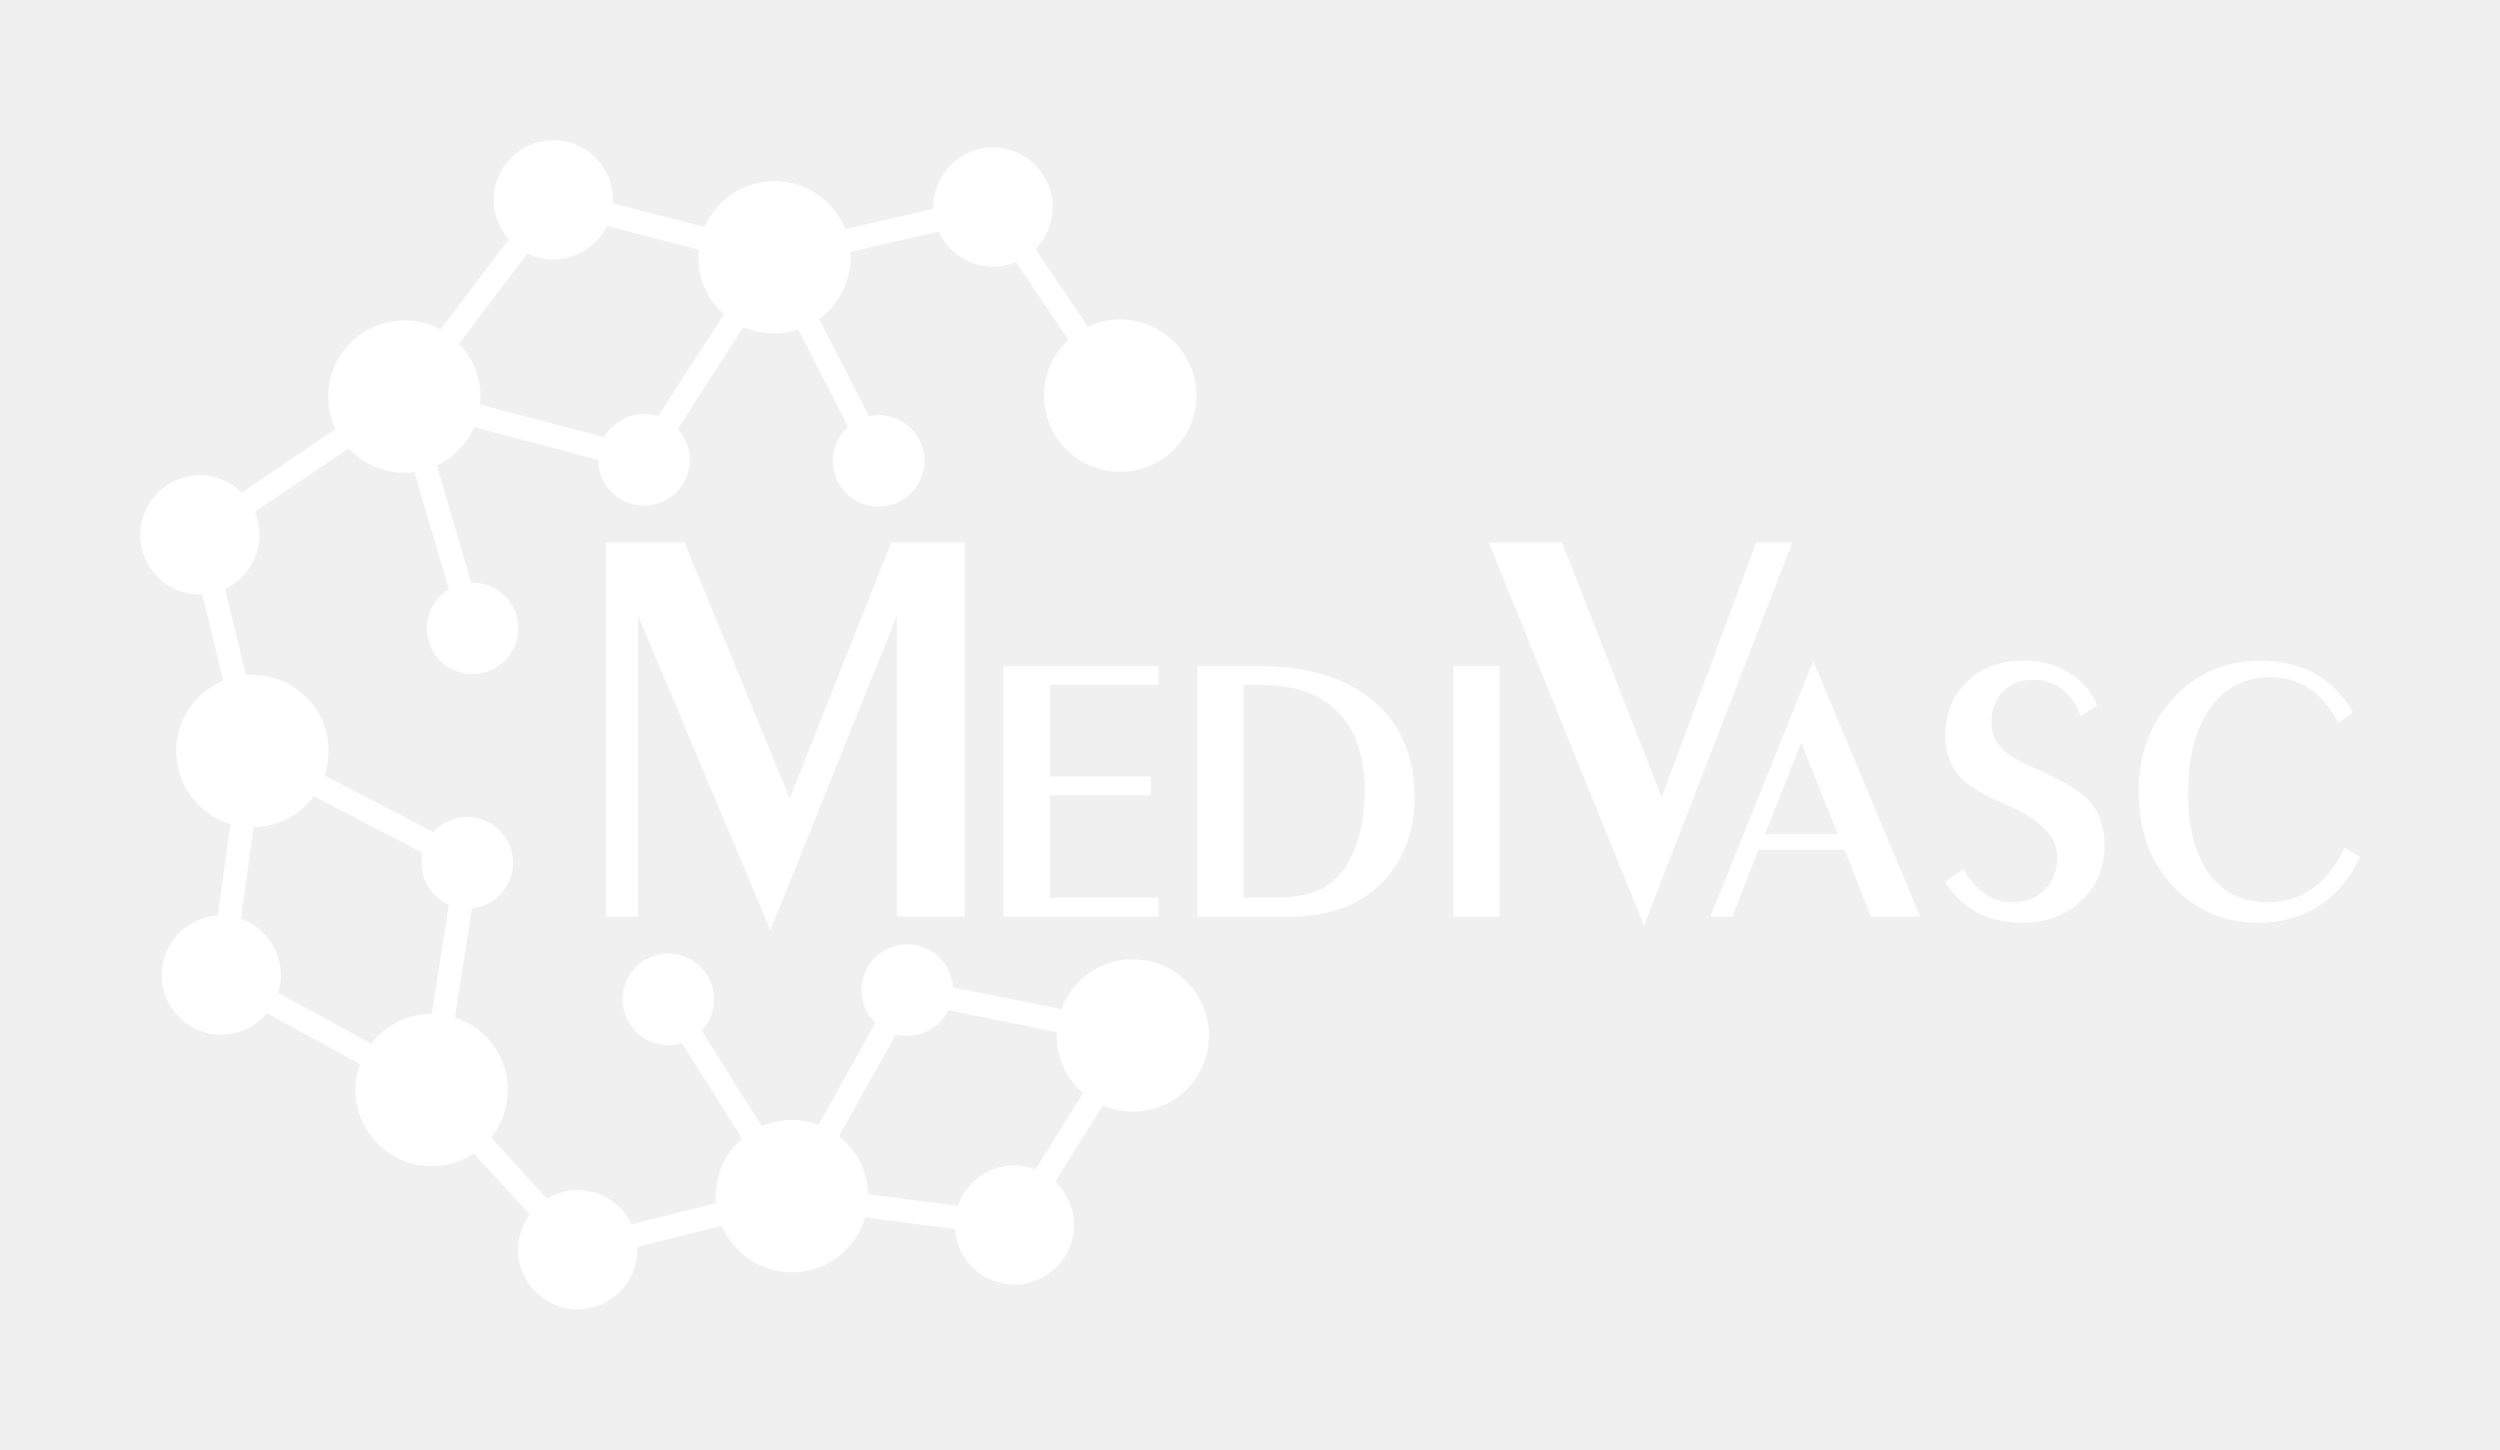
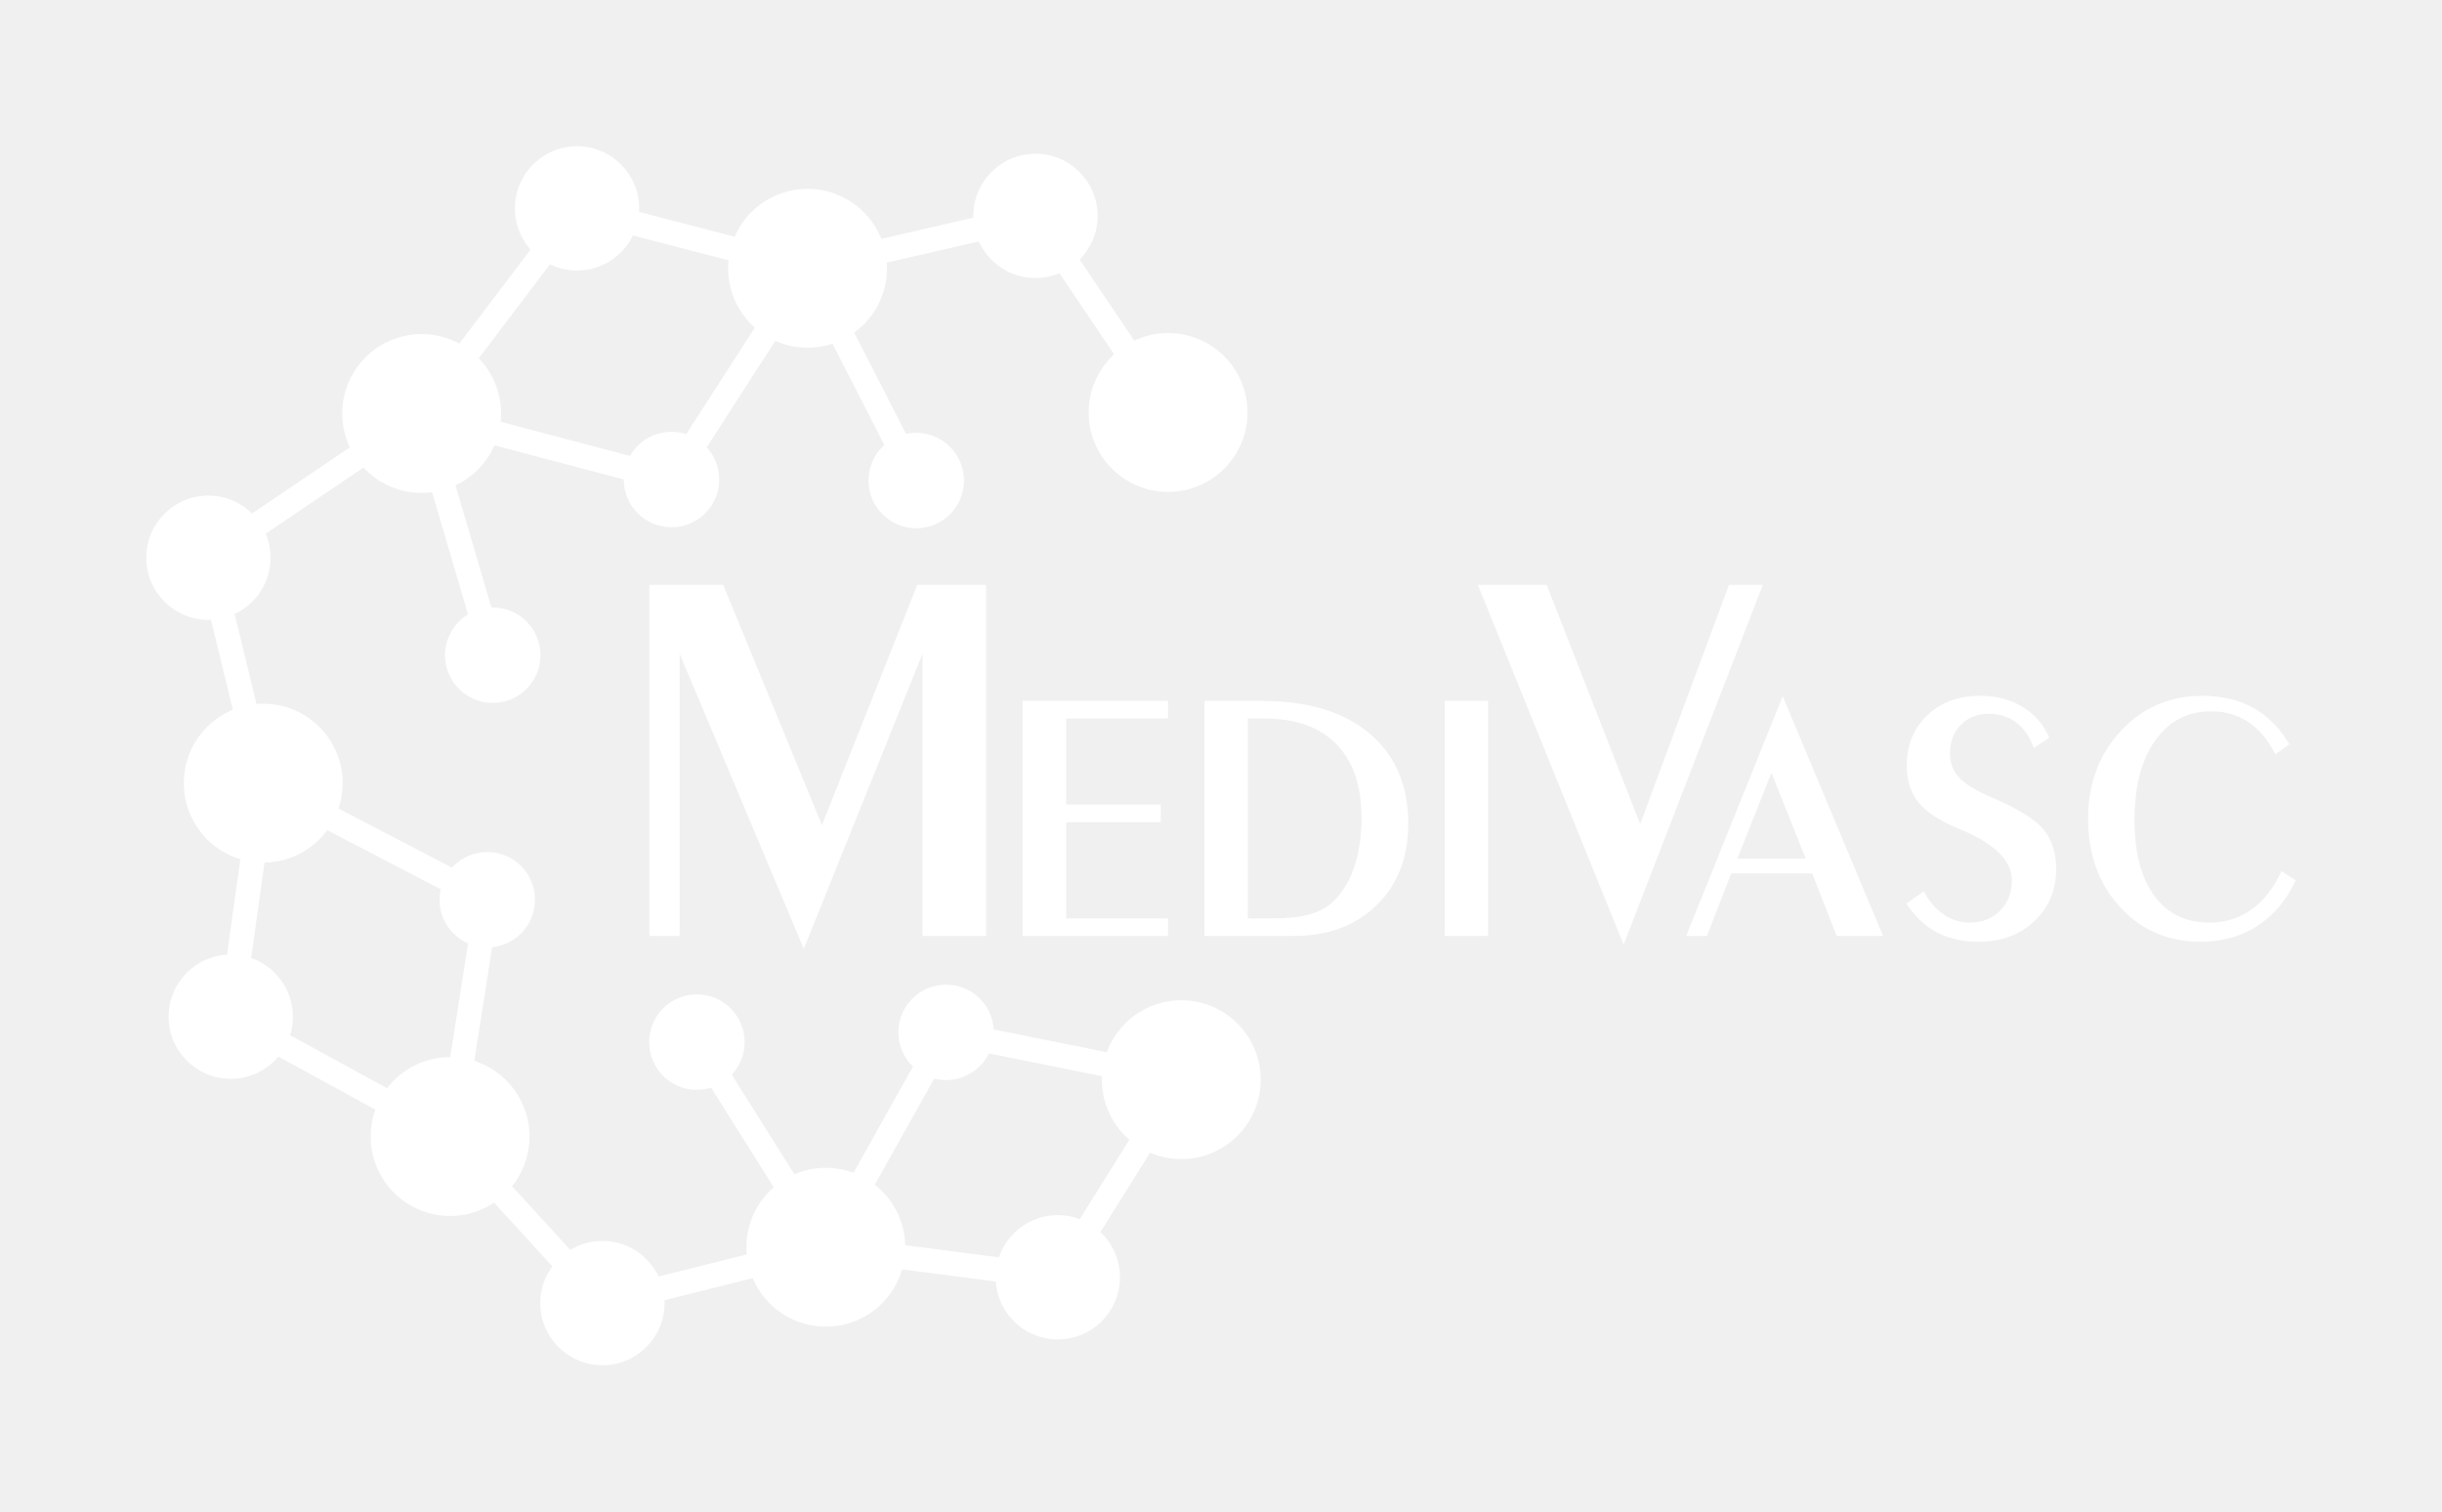
- <svg xmlns="http://www.w3.org/2000/svg" viewBox="-70.1 -69.6 1283.5 744.2">
+ <svg xmlns="http://www.w3.org/2000/svg" viewBox="-70.1 -69.6 1202.3 744.2">
  <g stroke="#FFFFFF" stroke-width="12.0">
    <line x1="214.0" y1="33.0" x2="327.5" y2="62.5" />
    <line x1="214.0" y1="33.0" x2="137.5" y2="134.0" />
    <line x1="439.7" y1="36.7" x2="327.5" y2="62.5" />
    <line x1="439.7" y1="36.7" x2="505.0" y2="133.5" />
    <line x1="327.5" y1="62.5" x2="260.5" y2="166.5" />
    <line x1="327.5" y1="62.5" x2="381.0" y2="167.0" />
    <line x1="137.5" y1="134.0" x2="260.5" y2="166.5" />
    <line x1="137.5" y1="134.0" x2="32.5" y2="205.0" />
    <line x1="137.5" y1="134.0" x2="172.5" y2="253.0" />
    <line x1="32.5" y1="205.0" x2="59.5" y2="316.0" />
    <line x1="59.5" y1="316.0" x2="169.8" y2="373.4" />
    <line x1="59.5" y1="316.0" x2="43.5" y2="431.0" />
    <line x1="169.8" y1="373.4" x2="151.5" y2="490.0" />
    <line x1="43.5" y1="431.0" x2="151.5" y2="490.0" />
    <line x1="273.0" y1="443.5" x2="336.5" y2="544.5" />
    <line x1="395.7" y1="438.7" x2="511.5" y2="462.0" />
    <line x1="395.7" y1="438.7" x2="336.5" y2="544.5" />
    <line x1="511.5" y1="462.0" x2="450.7" y2="559.3" />
    <line x1="151.5" y1="490.0" x2="226.5" y2="572.0" />
    <line x1="336.5" y1="544.5" x2="450.7" y2="559.3" />
    <line x1="336.5" y1="544.5" x2="226.5" y2="572.0" />
  </g>
  <g fill="#FFFFFF">
    <circle cx="214.0" cy="33.0" r="30.6" />
    <circle cx="439.7" cy="36.7" r="30.6" />
    <circle cx="327.5" cy="62.5" r="39.1" />
    <circle cx="137.5" cy="134.0" r="39.1" />
    <circle cx="505.0" cy="133.5" r="39.1" />
    <circle cx="260.5" cy="166.5" r="23.5" />
    <circle cx="381.0" cy="167.0" r="23.5" />
    <circle cx="32.5" cy="205.0" r="30.6" />
    <circle cx="172.5" cy="253.0" r="23.5" />
    <circle cx="59.5" cy="316.0" r="39.1" />
    <circle cx="169.8" cy="373.4" r="23.5" />
    <circle cx="43.5" cy="431.0" r="30.6" />
    <circle cx="273.0" cy="443.5" r="23.5" />
    <circle cx="395.7" cy="438.7" r="23.5" />
    <circle cx="511.5" cy="462.0" r="39.1" />
    <circle cx="151.5" cy="490.0" r="39.1" />
    <circle cx="336.5" cy="544.5" r="39.1" />
    <circle cx="450.7" cy="559.3" r="30.6" />
    <circle cx="226.5" cy="572.0" r="30.6" />
  </g>
  <g fill="#FFFFFF">
-     <g transform="translate(216.83,400.94) scale(0.14365,-0.14365)">
+     <g transform="translate(227.91,391.24) scale(0.12929,-0.12929)">
      <path d="M168 0V1337H449L825 422L1188 1337H1450V0H1208V1075L756 -49L283 1075V0Z" />
    </g>
-     <g transform="translate(428.59,400.94) scale(0.09616,-0.09616)">
+     <g transform="translate(418.48,391.24) scale(0.08655,-0.08655)">
      <path d="M172 0V1337H999V1237H420V748H958V647H420V100H999V0Z" />
    </g>
-     <g transform="translate(528.11,400.94) scale(0.09616,-0.09616)">
+     <g transform="translate(508.05,391.24) scale(0.08655,-0.08655)">
      <path d="M418 1237V100H565Q686 100 764.5 121.5Q843 143 895 188Q977 260 1021.0 384.5Q1065 509 1065 672Q1065 945 922.5 1091.0Q780 1237 512 1237ZM172 0V1337H500Q891 1337 1111.0 1151.5Q1331 966 1331 639Q1331 351 1151.5 175.5Q972 0 678 0Z" />
    </g>
-     <g transform="translate(658.97,400.94) scale(0.09616,-0.09616)">
+     <g transform="translate(625.84,391.24) scale(0.08655,-0.08655)">
      <path d="M424 0H178V1337H424Z" />
    </g>
-     <g transform="translate(697.09,400.94) scale(0.14365,-0.14365)">
+     <g transform="translate(660.11,391.24) scale(0.12929,-0.12929)">
      <path d="M535 -33 -20 1337H242L598 426L936 1337H1065Z" />
    </g>
-     <g transform="translate(809.17,400.94) scale(0.09616,-0.09616)">
+     <g transform="translate(761.12,391.24) scale(0.08655,-0.08655)">
      <path d="M279 440H668L473 928ZM-12 0 537 1364 1108 0H844L705 356H244L106 0Z" />
    </g>
-     <g transform="translate(918.83,400.94) scale(0.09616,-0.09616)">
+     <g transform="translate(859.84,391.24) scale(0.08655,-0.08655)">
      <path d="M199 254Q243 170 311.5 123.0Q380 76 459 76Q566 76 633.0 143.5Q700 211 700 317Q700 486 401 609L398 610Q237 676 169.5 759.0Q102 842 102 969Q102 1143 218.0 1254.5Q334 1366 518 1366Q656 1366 759.5 1304.0Q863 1242 913 1128L825 1069Q792 1163 726.0 1213.5Q660 1264 569 1264Q472 1264 410.0 1201.5Q348 1139 348 1038Q348 958 399.0 902.0Q450 846 590 786Q811 691 881.5 604.0Q952 517 952 381Q952 201 827.5 84.0Q703 -33 512 -33Q374 -33 274.0 20.0Q174 73 100 184Z" />
    </g>
-     <g transform="translate(1020.57,400.94) scale(0.09616,-0.09616)">
+     <g transform="translate(951.39,391.24) scale(0.08655,-0.08655)">
      <path d="M1257 317Q1179 148 1039.5 57.5Q900 -33 715 -33Q440 -33 258.0 164.0Q76 361 76 668Q76 967 262.5 1166.5Q449 1366 725 1366Q893 1366 1016.5 1297.0Q1140 1228 1221 1090L1141 1034Q1079 1156 987.5 1217.0Q896 1278 776 1278Q575 1278 457.5 1112.0Q340 946 340 659Q340 382 452.0 229.0Q564 76 766 76Q901 76 1005.5 150.5Q1110 225 1176 369Z" />
    </g>
  </g>
</svg>
